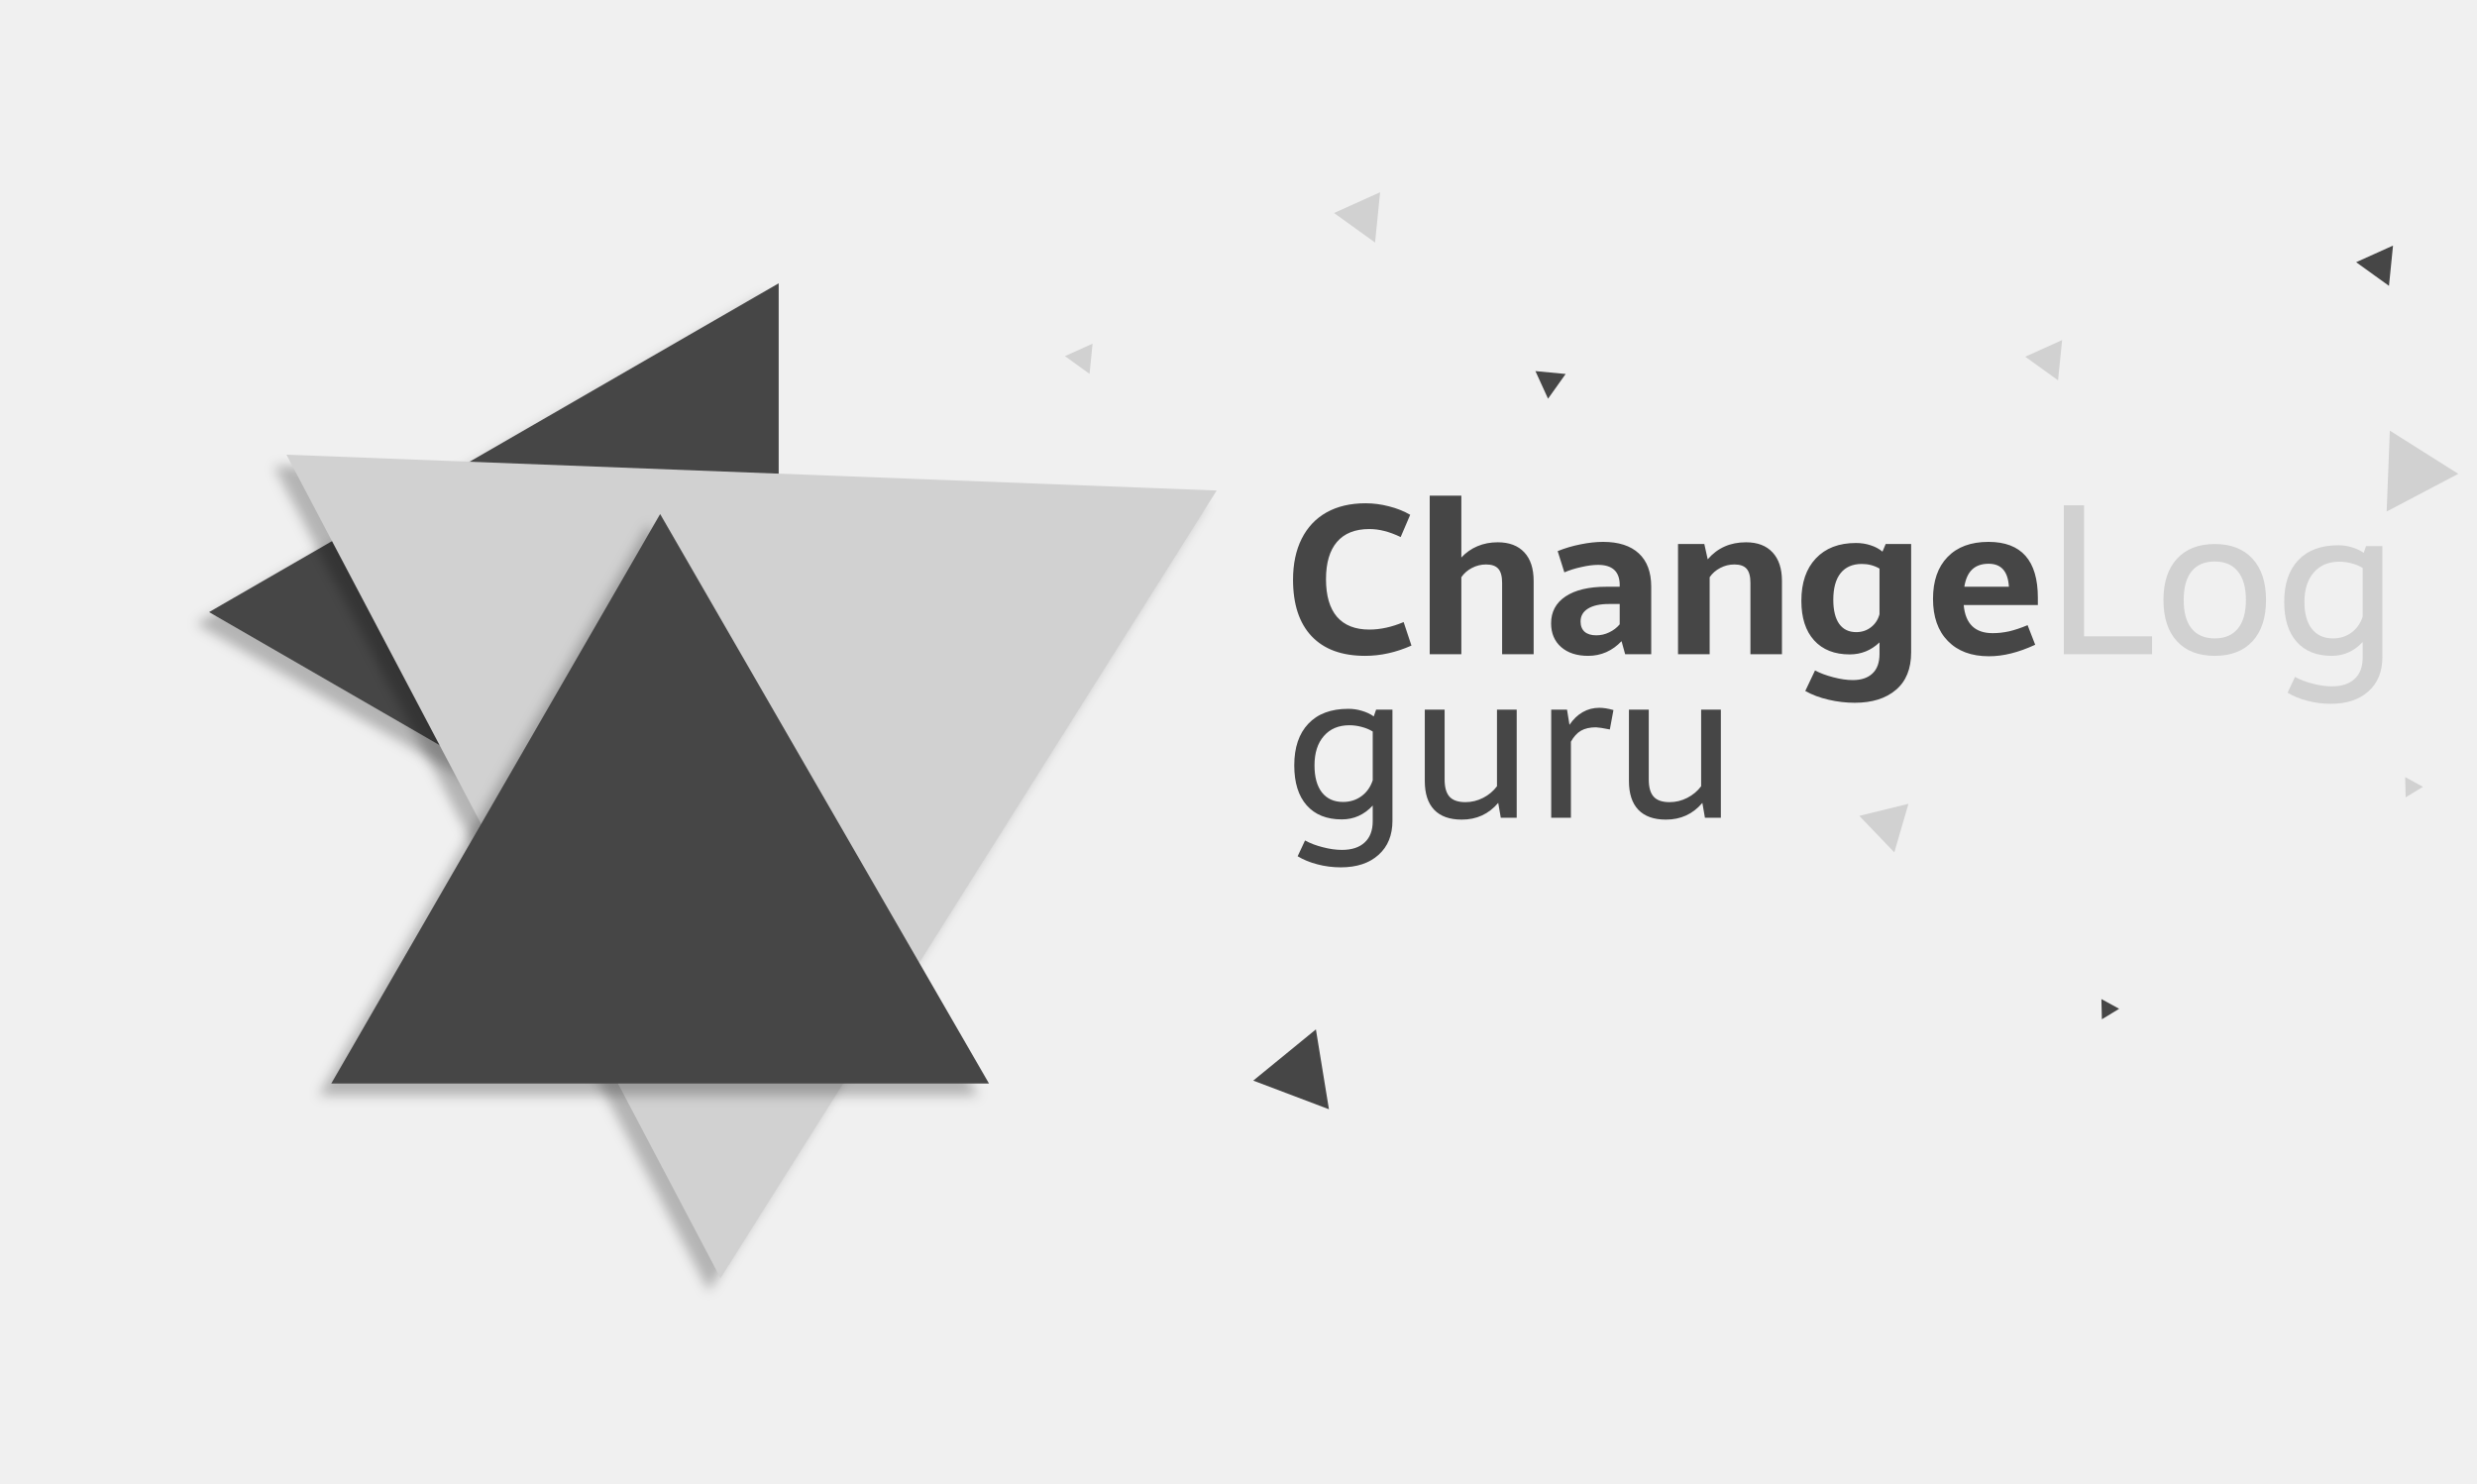
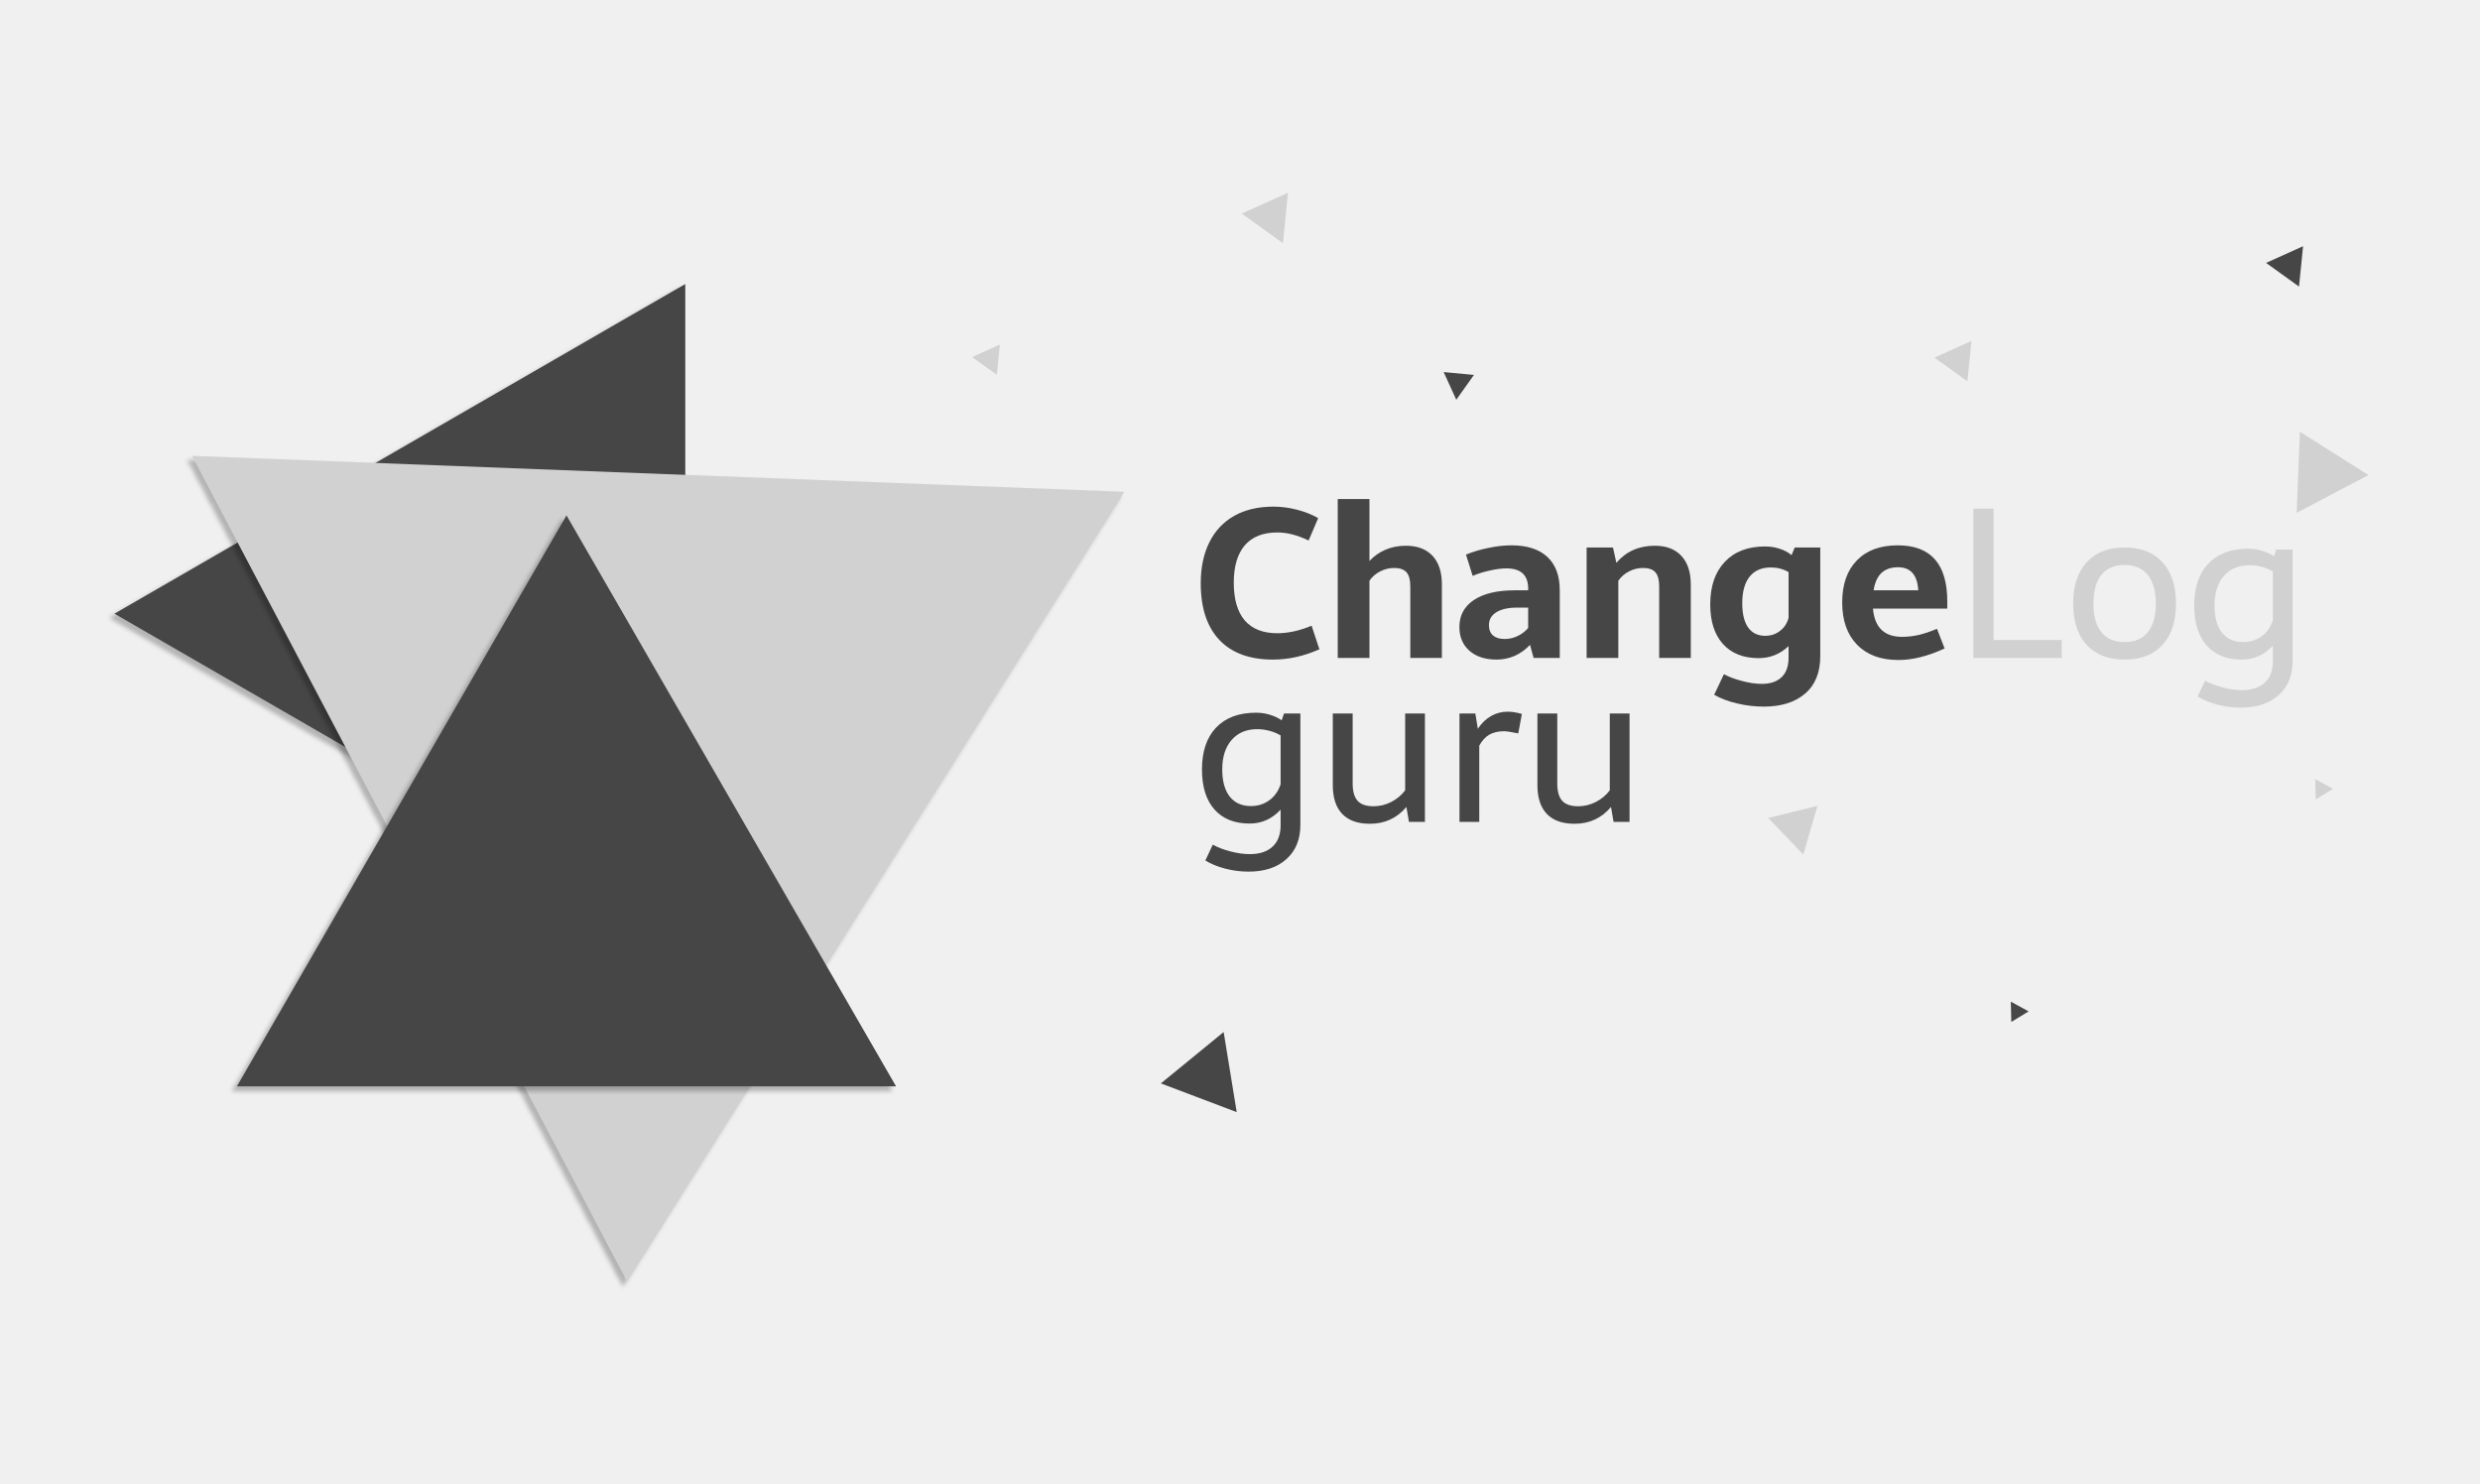
- <svg xmlns="http://www.w3.org/2000/svg" width="212" height="127" viewBox="0 0 212 127" fill="none">
-   <path d="M204.467 24.468L201.655 22.445L204.813 21.022L204.467 24.468Z" fill="#464646" />
-   <path d="M179.854 85.52L181.374 86.351L179.894 87.251L179.854 85.52Z" fill="#464646" />
-   <path d="M132.493 34.129L131.413 31.766L134 32.012L132.493 34.129Z" fill="#464646" />
-   <path d="M112.625 88.114L113.741 94.952L107.262 92.5L112.625 88.114Z" fill="#464646" />
-   <path d="M205.854 66.52L207.374 67.351L205.894 68.251L205.854 66.52Z" fill="#D1D1D1" />
-   <path d="M204.54 36.862L210.399 40.56L204.268 43.785L204.54 36.862Z" fill="#D1D1D1" />
-   <path d="M176.144 32.557L173.333 30.534L176.491 29.11L176.144 32.557Z" fill="#D1D1D1" />
-   <path d="M163.339 68.805L162.131 72.963L159.134 69.837L163.339 68.805Z" fill="#D1D1D1" />
-   <path d="M117.689 20.762L114.174 18.233L118.121 16.454L117.689 20.762Z" fill="#D1D1D1" />
-   <path d="M93.252 32.003L91.143 30.485L93.512 29.418L93.252 32.003Z" fill="#D1D1D1" />
-   <path d="M115.396 60.675C115.807 60.675 116.199 60.733 116.574 60.851C116.955 60.962 117.289 61.12 117.576 61.325L117.778 60.745H119.176V70.255C119.176 71.491 118.78 72.464 117.989 73.173C117.198 73.888 116.12 74.245 114.755 74.245C114.069 74.245 113.404 74.16 112.76 73.99C112.121 73.826 111.556 73.595 111.063 73.296L111.696 71.942C112.13 72.183 112.637 72.376 113.217 72.522C113.797 72.675 114.345 72.751 114.86 72.751C115.698 72.751 116.346 72.537 116.803 72.109C117.26 71.688 117.488 71.081 117.488 70.29V68.954C116.756 69.745 115.874 70.141 114.843 70.141C113.548 70.141 112.546 69.739 111.837 68.936C111.128 68.134 110.773 66.994 110.773 65.518C110.773 63.982 111.175 62.793 111.978 61.949C112.78 61.1 113.92 60.675 115.396 60.675ZM115.493 62.081C114.567 62.081 113.838 62.389 113.305 63.004C112.771 63.613 112.505 64.451 112.505 65.518C112.505 66.514 112.716 67.284 113.138 67.829C113.565 68.374 114.169 68.647 114.948 68.647C115.546 68.647 116.07 68.482 116.521 68.154C116.973 67.826 117.295 67.372 117.488 66.792V62.617C117.213 62.447 116.896 62.315 116.539 62.222C116.188 62.128 115.839 62.081 115.493 62.081ZM123.641 66.722C123.641 67.395 123.781 67.888 124.062 68.198C124.344 68.509 124.798 68.664 125.425 68.664C125.952 68.664 126.456 68.541 126.937 68.295C127.417 68.049 127.812 67.718 128.123 67.302V60.745H129.811V70H128.448L128.229 68.726C127.414 69.686 126.371 70.164 125.1 70.158C124.068 70.158 123.283 69.877 122.744 69.314C122.211 68.752 121.944 67.932 121.944 66.853V60.745H123.641V66.722ZM134.328 62.046C134.65 61.565 135.028 61.202 135.462 60.956C135.896 60.71 136.37 60.587 136.886 60.587C137.231 60.587 137.633 60.651 138.09 60.78L137.782 62.441C137.196 62.324 136.801 62.263 136.596 62.257C136.08 62.257 135.652 62.353 135.312 62.547C134.979 62.74 134.691 63.054 134.451 63.487V70H132.764V60.745H134.117L134.328 62.046ZM141.113 66.722C141.113 67.395 141.254 67.888 141.535 68.198C141.816 68.509 142.271 68.664 142.897 68.664C143.425 68.664 143.929 68.541 144.409 68.295C144.89 68.049 145.285 67.718 145.596 67.302V60.745H147.283V70H145.921L145.701 68.726C144.887 69.686 143.844 70.164 142.572 70.158C141.541 70.158 140.756 69.877 140.217 69.314C139.684 68.752 139.417 67.932 139.417 66.853V60.745H141.113V66.722Z" fill="#464646" />
-   <path d="M116.873 43.08C117.547 43.08 118.218 43.168 118.886 43.344C119.56 43.514 120.163 43.754 120.696 44.065L119.879 45.972C119.375 45.731 118.909 45.559 118.481 45.453C118.06 45.342 117.632 45.286 117.198 45.286C115.985 45.286 115.062 45.652 114.43 46.385C113.803 47.117 113.489 48.181 113.489 49.575C113.489 50.993 113.803 52.068 114.43 52.801C115.062 53.527 115.985 53.891 117.198 53.891C118.136 53.891 119.114 53.677 120.134 53.249L120.802 55.262C119.483 55.848 118.162 56.141 116.838 56.141C114.846 56.141 113.319 55.581 112.259 54.462C111.198 53.337 110.668 51.726 110.668 49.628C110.668 48.274 110.914 47.105 111.406 46.121C111.898 45.137 112.607 44.384 113.533 43.862C114.465 43.341 115.578 43.08 116.873 43.08ZM125.073 47.721C125.466 47.299 125.926 46.977 126.453 46.754C126.98 46.531 127.558 46.42 128.185 46.42C129.169 46.42 129.928 46.707 130.461 47.281C130.994 47.85 131.261 48.667 131.261 49.733V56H128.562V49.883C128.562 49.332 128.454 48.934 128.237 48.688C128.021 48.441 127.672 48.318 127.191 48.318C126.758 48.318 126.354 48.418 125.979 48.617C125.604 48.81 125.302 49.074 125.073 49.408V56H122.366V42.43H125.073V47.721ZM137.202 46.385C138.532 46.385 139.552 46.713 140.261 47.369C140.97 48.025 141.324 48.977 141.324 50.226V56H139.092L138.784 54.884C138.397 55.294 137.961 55.607 137.475 55.824C136.994 56.035 136.479 56.141 135.928 56.141C134.955 56.141 134.182 55.889 133.607 55.385C133.039 54.881 132.755 54.204 132.755 53.355C132.755 52.37 133.168 51.602 133.994 51.052C134.826 50.501 135.986 50.226 137.475 50.226H138.626V49.988C138.591 48.898 137.973 48.353 136.771 48.353C136.361 48.353 135.887 48.415 135.348 48.538C134.809 48.655 134.322 48.808 133.889 48.995L133.317 47.176C133.938 46.924 134.592 46.73 135.277 46.596C135.963 46.455 136.604 46.385 137.202 46.385ZM137.703 51.702C136.936 51.702 136.338 51.834 135.91 52.098C135.488 52.361 135.277 52.727 135.277 53.196C135.277 53.583 135.395 53.879 135.629 54.084C135.863 54.283 136.194 54.383 136.622 54.383C137.009 54.383 137.378 54.298 137.729 54.128C138.087 53.958 138.386 53.73 138.626 53.442V51.702H137.703ZM146.158 47.879C146.99 46.906 148.083 46.42 149.437 46.42C150.421 46.42 151.18 46.71 151.713 47.29C152.246 47.864 152.513 48.679 152.513 49.733V56H149.814V49.883C149.814 49.332 149.706 48.934 149.489 48.688C149.272 48.441 148.924 48.318 148.443 48.318C148.01 48.318 147.605 48.418 147.23 48.617C146.855 48.81 146.554 49.074 146.325 49.408V56H143.618V46.569H145.868L146.158 47.879ZM158.85 46.481C159.295 46.481 159.711 46.546 160.098 46.675C160.49 46.798 160.83 46.98 161.117 47.22L161.39 46.569H163.569V55.842C163.569 57.248 163.136 58.317 162.269 59.05C161.407 59.788 160.232 60.157 158.744 60.157C157.988 60.157 157.238 60.069 156.494 59.894C155.75 59.724 155.088 59.475 154.508 59.147L155.343 57.389C155.765 57.617 156.28 57.81 156.89 57.969C157.499 58.133 158.062 58.215 158.577 58.215C159.31 58.215 159.872 58.024 160.265 57.644C160.663 57.269 160.862 56.715 160.862 55.982V54.989C160.142 55.675 159.292 56.018 158.313 56.018C157.007 56.018 155.99 55.616 155.264 54.813C154.537 54.011 154.174 52.883 154.174 51.43C154.174 49.883 154.587 48.673 155.413 47.8C156.239 46.921 157.385 46.481 158.85 46.481ZM159.351 48.274C158.56 48.274 157.953 48.538 157.531 49.065C157.115 49.587 156.907 50.346 156.907 51.342C156.907 52.232 157.074 52.918 157.408 53.398C157.748 53.873 158.234 54.11 158.867 54.11C159.348 54.11 159.767 53.973 160.124 53.697C160.487 53.422 160.733 53.05 160.862 52.581V48.67C160.405 48.406 159.901 48.274 159.351 48.274ZM168.069 51.79C168.21 53.395 169.036 54.198 170.548 54.198C171.017 54.198 171.488 54.145 171.963 54.04C172.438 53.929 172.962 53.753 173.536 53.513L174.187 55.191C172.757 55.853 171.436 56.182 170.223 56.176C168.734 56.176 167.565 55.742 166.716 54.875C165.866 54.008 165.441 52.804 165.441 51.263C165.441 49.727 165.857 48.532 166.689 47.677C167.521 46.815 168.688 46.385 170.188 46.385C173.006 46.385 174.415 47.981 174.415 51.175V51.79H168.069ZM171.937 50.226C171.86 48.913 171.283 48.257 170.205 48.257C169.607 48.257 169.136 48.421 168.79 48.749C168.45 49.071 168.228 49.563 168.122 50.226H171.937Z" fill="#464646" />
-   <path d="M184.188 56H176.639V43.256H178.37V54.471H184.188V56ZM189.559 46.569C190.947 46.569 192.025 46.991 192.793 47.835C193.561 48.673 193.944 49.848 193.944 51.359C193.944 52.871 193.561 54.046 192.793 54.884C192.025 55.722 190.947 56.141 189.559 56.141C188.164 56.141 187.083 55.722 186.315 54.884C185.548 54.046 185.164 52.871 185.164 51.359C185.164 49.848 185.548 48.673 186.315 47.835C187.083 46.991 188.164 46.569 189.559 46.569ZM189.559 48.063C188.691 48.063 188.029 48.345 187.572 48.907C187.121 49.47 186.896 50.287 186.896 51.359C186.896 52.426 187.121 53.24 187.572 53.803C188.029 54.365 188.691 54.647 189.559 54.647C190.42 54.647 191.079 54.365 191.536 53.803C191.993 53.24 192.222 52.426 192.222 51.359C192.222 50.293 191.993 49.478 191.536 48.916C191.079 48.348 190.42 48.063 189.559 48.063ZM200.123 46.675C200.533 46.675 200.926 46.733 201.301 46.851C201.682 46.962 202.016 47.12 202.303 47.325L202.505 46.745H203.902V56.255C203.902 57.491 203.507 58.464 202.716 59.173C201.925 59.888 200.847 60.245 199.481 60.245C198.796 60.245 198.131 60.16 197.486 59.99C196.848 59.826 196.282 59.595 195.79 59.296L196.423 57.942C196.856 58.183 197.363 58.376 197.943 58.523C198.523 58.675 199.071 58.751 199.587 58.751C200.425 58.751 201.072 58.537 201.529 58.109C201.986 57.688 202.215 57.081 202.215 56.29V54.954C201.482 55.745 200.601 56.141 199.569 56.141C198.274 56.141 197.272 55.739 196.563 54.937C195.854 54.134 195.5 52.994 195.5 51.518C195.5 49.982 195.901 48.793 196.704 47.949C197.507 47.1 198.646 46.675 200.123 46.675ZM200.22 48.081C199.294 48.081 198.564 48.389 198.031 49.004C197.498 49.613 197.231 50.451 197.231 51.518C197.231 52.514 197.442 53.284 197.864 53.829C198.292 54.374 198.896 54.647 199.675 54.647C200.272 54.647 200.797 54.482 201.248 54.154C201.699 53.826 202.021 53.372 202.215 52.792V48.617C201.939 48.447 201.623 48.315 201.266 48.222C200.914 48.128 200.565 48.081 200.22 48.081Z" fill="#D1D1D1" />
-   <g filter="url(#filter0_d)">
-     <path d="M66.646 24.25L66.646 80.542L17.896 52.396L66.646 24.25Z" fill="#464646" />
-   </g>
-   <g filter="url(#filter1_d)">
-     <path d="M24.517 38.922L104.132 41.99L61.668 109.405L24.517 38.922Z" fill="#D1D1D1" />
-   </g>
-   <g filter="url(#filter2_d)">
-     <path d="M56.5 44L84.646 92.75H28.354L56.5 44Z" fill="#464646" />
+ <svg xmlns="http://www.w3.org/2000/svg" width="600" height="359" viewBox="0 0 600 359" fill="none">
+   <g clip-path="url(#clip0)">
+     <path d="M556.214 69.337L548.249 63.604L557.195 59.57L556.214 69.337Z" fill="#464646" />
+     <path d="M486.491 242.339L490.795 244.696L486.603 247.246L486.491 242.339Z" fill="#464646" />
+     <path d="M352.327 96.712L349.268 90.015L356.595 90.714L352.327 96.712Z" fill="#464646" />
+     <path d="M296.045 249.692L299.206 269.069L280.851 262.119L296.045 249.692Z" fill="#464646" />
+     <path d="M560.145 188.498L564.449 190.855L560.256 193.405L560.145 188.498Z" fill="#D1D1D1" />
+     <path d="M556.422 104.457L573.019 114.935L555.649 124.075L556.422 104.457Z" fill="#D1D1D1" />
+     <path d="M475.982 92.257L468.017 86.524L476.963 82.49L475.982 92.257Z" fill="#D1D1D1" />
+     <path d="M439.708 194.974L436.284 206.757L427.795 197.899L439.708 194.974Z" fill="#D1D1D1" />
+     <path d="M310.388 58.835L300.432 51.668L311.614 46.626L310.388 58.835Z" fill="#D1D1D1" />
+     <path d="M241.164 90.688L235.19 86.388L241.9 83.362L241.164 90.688Z" fill="#D1D1D1" />
+     <path d="M303.898 172.431C305.06 172.431 306.173 172.597 307.235 172.929C308.314 173.245 309.26 173.693 310.074 174.274L310.647 172.631H314.606V199.575C314.606 203.078 313.486 205.834 311.244 207.842C309.003 209.868 305.948 210.881 302.08 210.881C300.138 210.881 298.254 210.64 296.427 210.158C294.618 209.694 293.016 209.038 291.621 208.191L293.414 204.356C294.643 205.037 296.079 205.585 297.722 206C299.366 206.431 300.918 206.647 302.379 206.647C304.753 206.647 306.588 206.041 307.883 204.829C309.177 203.634 309.825 201.916 309.825 199.675V195.889C307.75 198.131 305.251 199.251 302.329 199.251C298.66 199.251 295.822 198.114 293.813 195.84C291.804 193.565 290.8 190.336 290.8 186.153C290.8 181.803 291.937 178.433 294.211 176.042C296.486 173.635 299.715 172.431 303.898 172.431ZM304.172 176.416C301.549 176.416 299.482 177.287 297.971 179.03C296.461 180.757 295.705 183.131 295.705 186.153C295.705 188.975 296.303 191.158 297.498 192.702C298.71 194.246 300.42 195.018 302.628 195.018C304.322 195.018 305.807 194.553 307.086 193.623C308.364 192.694 309.277 191.407 309.825 189.763V177.935C309.045 177.453 308.148 177.08 307.135 176.814C306.139 176.549 305.152 176.416 304.172 176.416ZM327.257 189.564C327.257 191.473 327.655 192.868 328.452 193.748C329.249 194.628 330.535 195.068 332.312 195.068C333.806 195.068 335.234 194.719 336.595 194.022C337.956 193.324 339.077 192.386 339.957 191.208V172.631H344.738V198.853H340.878L340.256 195.242C337.948 197.965 334.993 199.318 331.39 199.301C328.469 199.301 326.244 198.504 324.717 196.91C323.206 195.317 322.45 192.992 322.45 189.938V172.631H327.257V189.564ZM357.538 176.316C358.451 174.955 359.522 173.926 360.75 173.228C361.979 172.531 363.323 172.182 364.784 172.182C365.764 172.182 366.901 172.365 368.196 172.73L367.324 177.437C365.664 177.105 364.544 176.93 363.963 176.914C362.502 176.914 361.29 177.188 360.327 177.736C359.381 178.283 358.567 179.172 357.886 180.4V198.853H353.105V172.631H356.94L357.538 176.316ZM376.762 189.564C376.762 191.473 377.161 192.868 377.958 193.748C378.755 194.628 380.041 195.068 381.818 195.068C383.312 195.068 384.74 194.719 386.101 194.022C387.462 193.324 388.583 192.386 389.463 191.208V172.631H394.244V198.853H390.384L389.761 195.242C387.454 197.965 384.499 199.318 380.896 199.301C377.974 199.301 375.75 198.504 374.222 196.91C372.712 195.317 371.956 192.992 371.956 189.938V172.631H376.762V189.564Z" fill="#464646" />
+     <path d="M308.082 122.574C309.991 122.574 311.892 122.823 313.784 123.321C315.694 123.803 317.404 124.483 318.914 125.363L316.598 130.767C315.171 130.086 313.851 129.597 312.639 129.298C311.444 128.982 310.232 128.825 309.003 128.825C305.567 128.825 302.952 129.862 301.159 131.937C299.383 134.013 298.494 137.026 298.494 140.977C298.494 144.995 299.383 148.041 301.159 150.116C302.952 152.175 305.567 153.204 309.003 153.204C311.659 153.204 314.432 152.598 317.321 151.386L319.213 157.089C315.478 158.749 311.734 159.579 307.982 159.579C302.338 159.579 298.013 157.994 295.008 154.823C292.003 151.635 290.501 147.07 290.501 141.126C290.501 137.291 291.198 133.979 292.593 131.19C293.987 128.401 295.996 126.268 298.619 124.79C301.259 123.313 304.413 122.574 308.082 122.574ZM331.316 135.723C332.428 134.527 333.731 133.614 335.225 132.983C336.719 132.352 338.355 132.037 340.131 132.037C342.92 132.037 345.07 132.85 346.581 134.477C348.092 136.088 348.847 138.404 348.847 141.425V159.181H341.202V141.849C341.202 140.288 340.895 139.159 340.281 138.462C339.666 137.765 338.678 137.416 337.317 137.416C336.089 137.416 334.943 137.698 333.881 138.263C332.818 138.81 331.963 139.557 331.316 140.504V159.181H323.646V120.731H331.316V135.723ZM365.681 131.937C369.449 131.937 372.338 132.867 374.347 134.726C376.356 136.586 377.36 139.284 377.36 142.82V159.181H371.035L370.163 156.018C369.068 157.18 367.831 158.068 366.453 158.682C365.092 159.28 363.631 159.579 362.07 159.579C359.314 159.579 357.123 158.865 355.496 157.437C353.885 156.01 353.08 154.092 353.08 151.685C353.08 148.896 354.251 146.721 356.592 145.161C358.949 143.6 362.236 142.82 366.453 142.82H369.715V142.147C369.615 139.059 367.864 137.516 364.461 137.516C363.299 137.516 361.954 137.69 360.427 138.038C358.899 138.37 357.521 138.802 356.293 139.333L354.674 134.179C356.434 133.465 358.285 132.917 360.227 132.535C362.17 132.137 363.988 131.937 365.681 131.937ZM367.1 147.003C364.926 147.003 363.232 147.377 362.02 148.124C360.825 148.871 360.227 149.909 360.227 151.237C360.227 152.332 360.559 153.171 361.223 153.752C361.887 154.316 362.825 154.599 364.037 154.599C365.133 154.599 366.179 154.358 367.175 153.876C368.188 153.395 369.034 152.747 369.715 151.934V147.003H367.1ZM391.056 136.171C393.414 133.415 396.51 132.037 400.345 132.037C403.134 132.037 405.284 132.859 406.795 134.502C408.305 136.129 409.061 138.437 409.061 141.425V159.181H401.416V141.849C401.416 140.288 401.109 139.159 400.494 138.462C399.88 137.765 398.892 137.416 397.531 137.416C396.302 137.416 395.157 137.698 394.094 138.263C393.032 138.81 392.177 139.557 391.53 140.504V159.181H383.86V132.46H390.235L391.056 136.171ZM427.015 132.211C428.277 132.211 429.456 132.394 430.552 132.759C431.664 133.108 432.627 133.622 433.44 134.303L434.212 132.46H440.388V158.732C440.388 162.717 439.159 165.746 436.702 167.822C434.262 169.913 430.933 170.959 426.717 170.959C424.575 170.959 422.45 170.71 420.342 170.212C418.233 169.731 416.357 169.025 414.714 168.096L417.079 163.115C418.275 163.763 419.736 164.31 421.462 164.759C423.189 165.224 424.782 165.456 426.243 165.456C428.319 165.456 429.912 164.916 431.025 163.837C432.154 162.775 432.718 161.206 432.718 159.131V156.317C430.676 158.259 428.269 159.23 425.496 159.23C421.794 159.23 418.914 158.093 416.855 155.819C414.797 153.544 413.767 150.349 413.767 146.231C413.767 141.849 414.938 138.42 417.279 135.947C419.619 133.456 422.865 132.211 427.015 132.211ZM428.435 137.291C426.194 137.291 424.475 138.038 423.28 139.533C422.101 141.01 421.512 143.16 421.512 145.982C421.512 148.506 421.985 150.448 422.931 151.809C423.894 153.154 425.272 153.827 427.065 153.827C428.427 153.827 429.614 153.436 430.626 152.656C431.656 151.876 432.353 150.822 432.718 149.494V138.412C431.423 137.665 429.995 137.291 428.435 137.291ZM453.138 147.252C453.536 151.801 455.877 154.076 460.16 154.076C461.489 154.076 462.825 153.926 464.17 153.627C465.514 153.312 467 152.814 468.627 152.133L470.47 156.89C466.419 158.766 462.676 159.695 459.239 159.679C455.022 159.679 451.71 158.45 449.303 155.993C446.896 153.536 445.692 150.124 445.692 145.758C445.692 141.409 446.871 138.022 449.228 135.598C451.586 133.158 454.889 131.937 459.139 131.937C467.125 131.937 471.117 136.461 471.117 145.509V147.252H453.138ZM464.095 142.82C463.879 139.101 462.244 137.242 459.189 137.242C457.496 137.242 456.159 137.706 455.18 138.636C454.217 139.549 453.586 140.944 453.287 142.82H464.095Z" fill="#464646" />
+     <path d="M498.809 159.181H477.418V123.072H482.323V154.848H498.809V159.181ZM514.024 132.46C517.959 132.46 521.013 133.656 523.188 136.046C525.363 138.42 526.45 141.749 526.45 146.032C526.45 150.315 525.363 153.644 523.188 156.018C521.013 158.392 517.959 159.579 514.024 159.579C510.073 159.579 507.01 158.392 504.835 156.018C502.66 153.644 501.573 150.315 501.573 146.032C501.573 141.749 502.66 138.42 504.835 136.046C507.01 133.656 510.073 132.46 514.024 132.46ZM514.024 136.694C511.567 136.694 509.691 137.491 508.396 139.084C507.118 140.678 506.479 142.994 506.479 146.032C506.479 149.054 507.118 151.361 508.396 152.955C509.691 154.549 511.567 155.346 514.024 155.346C516.465 155.346 518.332 154.549 519.627 152.955C520.922 151.361 521.57 149.054 521.57 146.032C521.57 143.011 520.922 140.703 519.627 139.109C518.332 137.499 516.465 136.694 514.024 136.694ZM543.957 132.759C545.119 132.759 546.231 132.925 547.294 133.257C548.373 133.573 549.319 134.021 550.133 134.602L550.705 132.958H554.665V159.903C554.665 163.406 553.544 166.161 551.303 168.17C549.062 170.196 546.007 171.208 542.139 171.208C540.197 171.208 538.312 170.968 536.486 170.486C534.677 170.021 533.074 169.366 531.68 168.519L533.473 164.684C534.701 165.365 536.137 165.912 537.781 166.328C539.425 166.759 540.977 166.975 542.438 166.975C544.812 166.975 546.646 166.369 547.941 165.157C549.236 163.962 549.884 162.244 549.884 160.002V156.217C547.808 158.458 545.31 159.579 542.388 159.579C538.719 159.579 535.88 158.442 533.871 156.167C531.863 153.893 530.858 150.664 530.858 146.48C530.858 142.131 531.995 138.761 534.27 136.37C536.544 133.963 539.773 132.759 543.957 132.759ZM544.231 136.744C541.608 136.744 539.541 137.615 538.03 139.358C536.519 141.085 535.764 143.459 535.764 146.48C535.764 149.303 536.362 151.486 537.557 153.03C538.769 154.574 540.479 155.346 542.687 155.346C544.38 155.346 545.866 154.881 547.144 153.951C548.423 153.021 549.336 151.735 549.884 150.091V138.263C549.103 137.781 548.207 137.408 547.194 137.142C546.198 136.876 545.21 136.744 544.231 136.744Z" fill="#D1D1D1" />
+     <g filter="url(#filter0_d)">
+       <path d="M165.794 68.718L165.794 228.234L27.695 148.476L165.794 68.718Z" fill="#464646" />
+     </g>
+     <g filter="url(#filter1_d)">
+       <path d="M46.452 110.294L271.986 118.989L151.692 310.024L46.452 110.294Z" fill="#D1D1D1" />
+     </g>
+     <g filter="url(#filter2_d)">
+       <path d="M137.053 124.684L216.785 262.828H57.322L137.053 124.684Z" fill="#464646" />
+     </g>
  </g>
  <defs>
-     <filter id="filter0_d" x="15.896" y="10.177" width="75.125" height="72.365" filterUnits="userSpaceOnUse" color-interpolation-filters="sRGB">
+     <filter id="filter0_d" x="25.695" y="68.718" width="140.099" height="161.515" filterUnits="userSpaceOnUse" color-interpolation-filters="sRGB">
      <feFlood flood-opacity="0" result="BackgroundImageFix" />
      <feColorMatrix in="SourceAlpha" type="matrix" values="0 0 0 0 0 0 0 0 0 0 0 0 0 0 0 0 0 0 127 0" />
      <feOffset dx="-1" dy="1" />
      <feGaussianBlur stdDeviation="0.5" />
      <feColorMatrix type="matrix" values="0 0 0 0 0 0 0 0 0 0 0 0 0 0 0 0 0 0 0.25 0" />
      <feBlend mode="normal" in2="BackgroundImageFix" result="effect1_dropShadow" />
      <feBlend mode="normal" in="SourceGraphic" in2="effect1_dropShadow" result="shape" />
    </filter>
-     <filter id="filter1_d" x="1.285" y="5.215" width="102.848" height="106.19" filterUnits="userSpaceOnUse" color-interpolation-filters="sRGB">
+     <filter id="filter1_d" x="44.452" y="110.294" width="227.534" height="201.729" filterUnits="userSpaceOnUse" color-interpolation-filters="sRGB">
      <feFlood flood-opacity="0" result="BackgroundImageFix" />
      <feColorMatrix in="SourceAlpha" type="matrix" values="0 0 0 0 0 0 0 0 0 0 0 0 0 0 0 0 0 0 127 0" />
      <feOffset dx="-1" dy="1" />
      <feGaussianBlur stdDeviation="0.5" />
      <feColorMatrix type="matrix" values="0 0 0 0 0 0 0 0 0 0 0 0 0 0 0 0 0 0 0.25 0" />
      <feBlend mode="normal" in2="BackgroundImageFix" result="effect1_dropShadow" />
      <feBlend mode="normal" in="SourceGraphic" in2="effect1_dropShadow" result="shape" />
    </filter>
-     <filter id="filter2_d" x="26.354" y="44" width="58.292" height="50.75" filterUnits="userSpaceOnUse" color-interpolation-filters="sRGB">
+     <filter id="filter2_d" x="55.322" y="124.684" width="161.463" height="140.144" filterUnits="userSpaceOnUse" color-interpolation-filters="sRGB">
      <feFlood flood-opacity="0" result="BackgroundImageFix" />
      <feColorMatrix in="SourceAlpha" type="matrix" values="0 0 0 0 0 0 0 0 0 0 0 0 0 0 0 0 0 0 127 0" />
      <feOffset dx="-1" dy="1" />
      <feGaussianBlur stdDeviation="0.5" />
      <feColorMatrix type="matrix" values="0 0 0 0 0 0 0 0 0 0 0 0 0 0 0 0 0 0 0.25 0" />
      <feBlend mode="normal" in2="BackgroundImageFix" result="effect1_dropShadow" />
      <feBlend mode="normal" in="SourceGraphic" in2="effect1_dropShadow" result="shape" />
    </filter>
+     <clipPath id="clip0">
+       <rect width="600" height="359" fill="white" />
+     </clipPath>
  </defs>
</svg>
